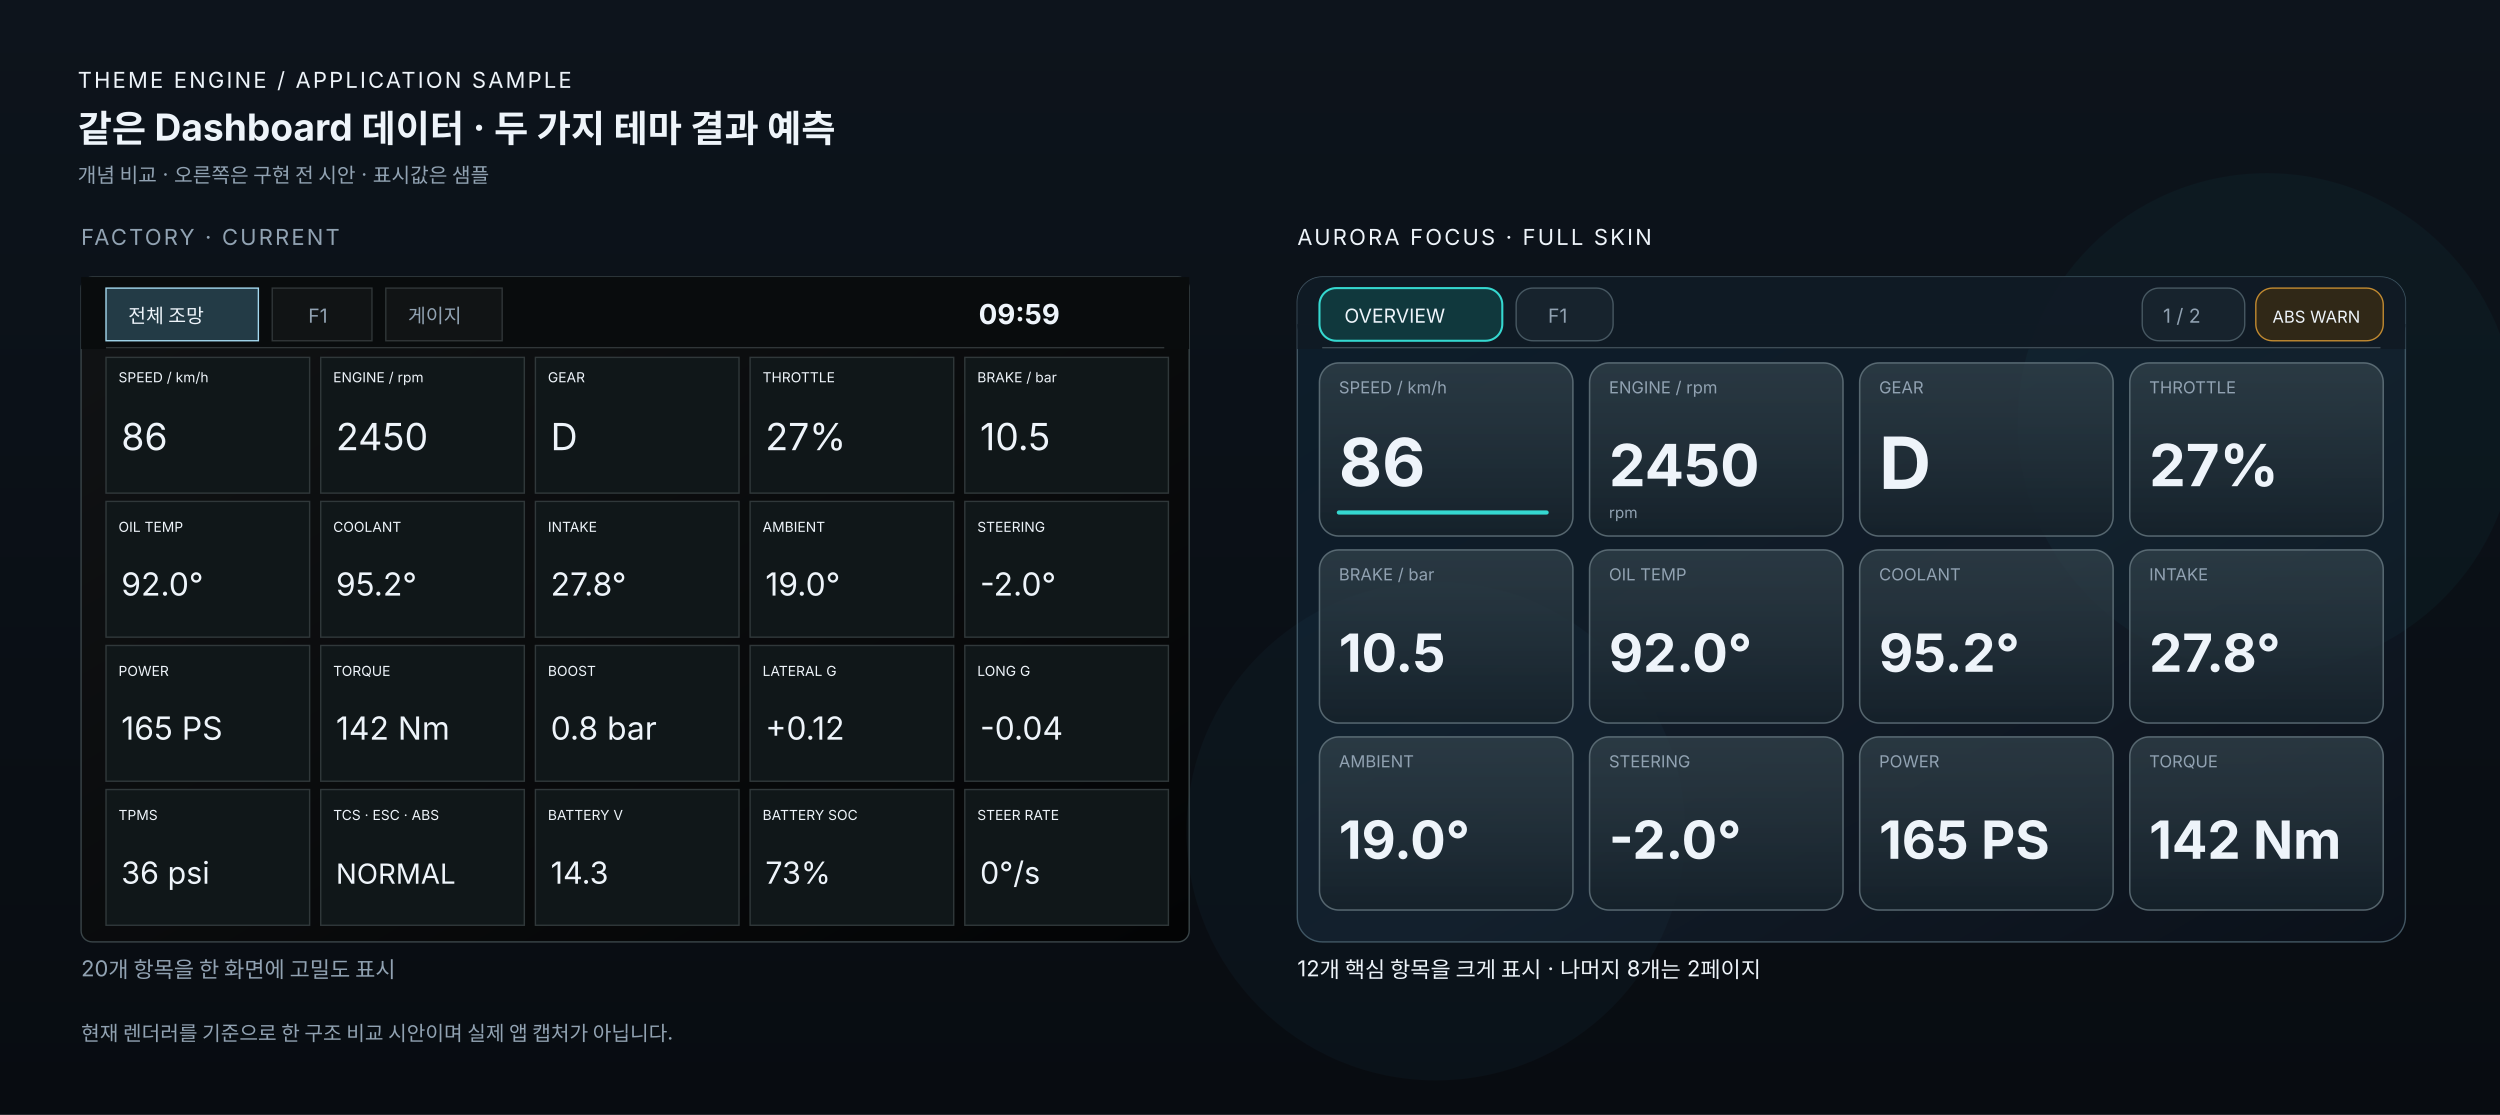
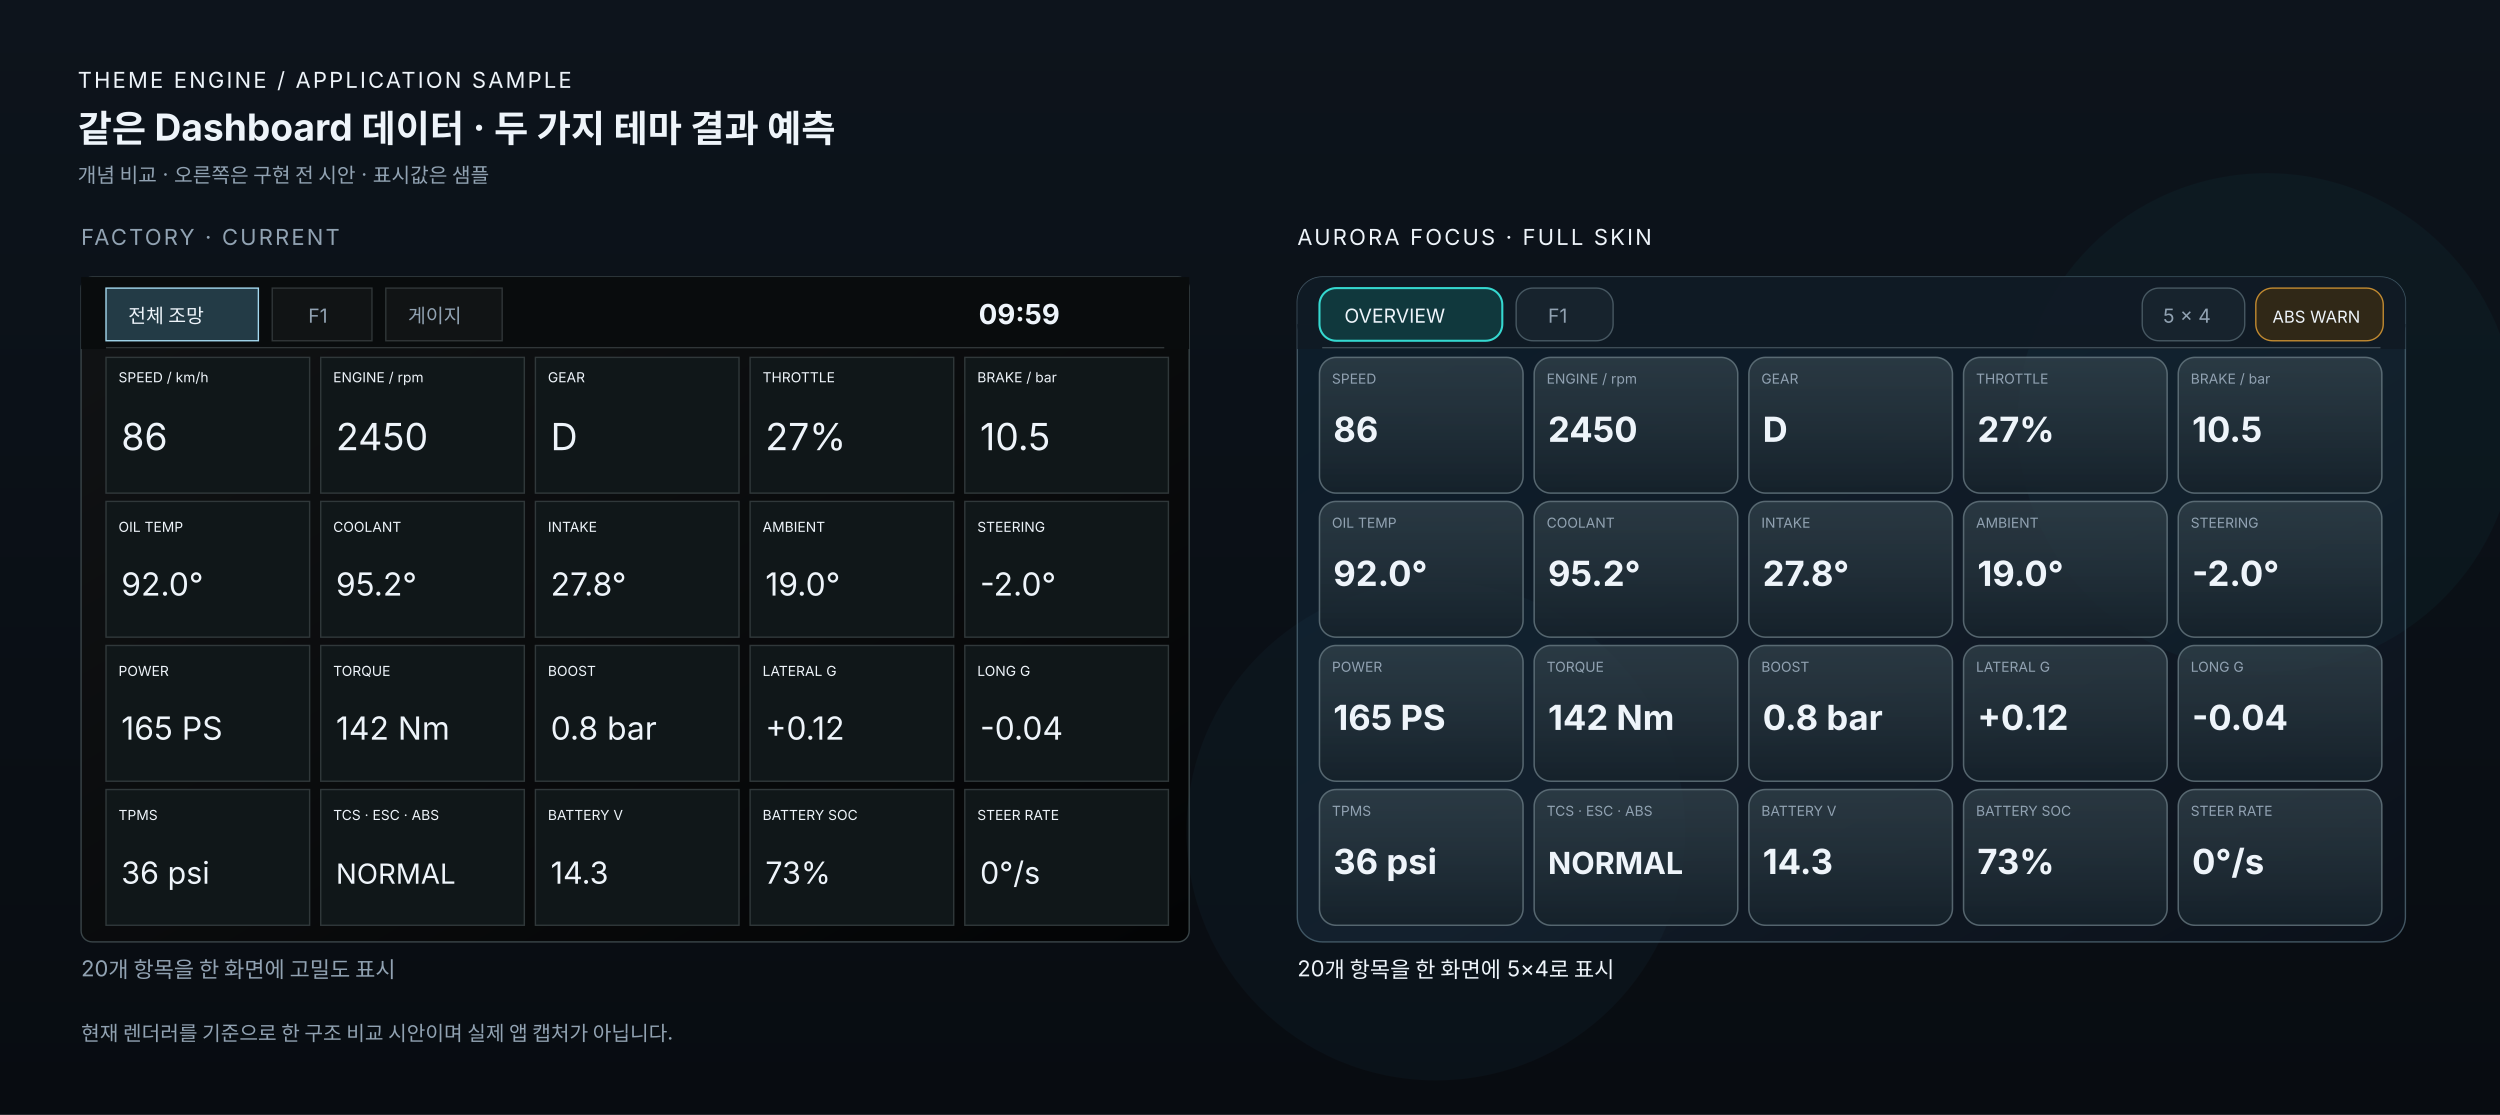
<svg xmlns="http://www.w3.org/2000/svg" width="1480" height="660" viewBox="0 0 1480 660">
  <defs>
    <linearGradient id="page" x2="0" y2="1">
      <stop stop-color="#0d141c" />
      <stop offset="1" stop-color="#080c11" />
    </linearGradient>
    <linearGradient id="factory" x2="1" y2="1">
      <stop stop-color="#111315" />
      <stop offset="1" stop-color="#030405" />
    </linearGradient>
    <linearGradient id="aurora" x2="1" y2="1">
      <stop stop-color="#0c1d2a" />
      <stop offset=".55" stop-color="#111b27" />
      <stop offset="1" stop-color="#0b111a" />
    </linearGradient>
    <linearGradient id="card" x2="0" y2="1">
      <stop stop-color="#33434c" stop-opacity=".72" />
      <stop offset="1" stop-color="#15212a" stop-opacity=".92" />
    </linearGradient>
    <style>
   text{font-family:Inter,"Noto Sans KR",Arial,sans-serif;fill:#eef4fa}.muted{fill:#91a2b2}.label{font-size:13px;letter-spacing:.1em}.caption{font-size:12px}.num{font-weight:650}.oldcard{fill:#101719;stroke:#30383a;stroke-width:1}.newcard{fill:url(#card);stroke:#70818a;stroke-opacity:.72;stroke-width:1.1}
  </style>
  </defs>
  <rect width="1480" height="660" fill="url(#page)" />
  <text x="46" y="52" class="label" fill="#55d7d0">THEME ENGINE / APPLICATION SAMPLE</text>
  <text x="46" y="84" font-size="22" font-weight="650">같은 Dashboard 데이터 · 두 가지 테마 결과 예측</text>
  <text x="46" y="108" class="caption muted">개념 비교 · 오른쪽은 구현 전 시안 · 표시값은 샘플</text>
  <text x="48" y="145" class="label muted">FACTORY · CURRENT</text>
  <text x="768" y="145" class="label" fill="#55d7d0">AURORA FOCUS · FULL SKIN</text>
  <g transform="translate(48 164) scale(.82)">
    <rect width="800" height="480" rx="8" fill="url(#factory)" stroke="#3a4548" />
    <rect width="800" height="52" fill="#090c0d" />
    <path d="M18 51H782" stroke="#303638" />
    <rect x="18" y="8" width="110" height="38" fill="#233b46" stroke="#a4d9ef" />
    <text x="34" y="33" font-size="14">전체 조망</text>
    <rect x="138" y="8" width="72" height="38" fill="#111415" stroke="#303638" />
    <text x="164" y="33" font-size="14" class="muted">F1</text>
    <rect x="220" y="8" width="84" height="38" fill="#111415" stroke="#303638" />
    <text x="236" y="33" font-size="14" class="muted">게이지</text>
    <text x="648" y="34" font-size="20" class="num">09:59</text>
    <g font-size="10" class="muted">
      <rect x="18" y="58" width="147" height="98" class="oldcard" />
      <text x="27" y="76">SPEED / km/h</text>
      <text x="29" y="125" font-size="27" fill="#a4d9ef">86</text>
      <rect x="173" y="58" width="147" height="98" class="oldcard" />
      <text x="182" y="76">ENGINE / rpm</text>
      <text x="184" y="125" font-size="27" fill="#a4d9ef">2450</text>
      <rect x="328" y="58" width="147" height="98" class="oldcard" />
      <text x="337" y="76">GEAR</text>
      <text x="339" y="125" font-size="27" fill="#a4d9ef">D</text>
      <rect x="483" y="58" width="147" height="98" class="oldcard" />
      <text x="492" y="76">THROTTLE</text>
      <text x="494" y="125" font-size="27" fill="#a4d9ef">27%</text>
      <rect x="638" y="58" width="147" height="98" class="oldcard" />
      <text x="647" y="76">BRAKE / bar</text>
      <text x="649" y="125" font-size="27" fill="#a4d9ef">10.5</text>
      <rect x="18" y="162" width="147" height="98" class="oldcard" />
      <text x="27" y="184">OIL TEMP</text>
      <text x="29" y="230" font-size="23" fill="#a4d9ef">92.0°</text>
      <rect x="173" y="162" width="147" height="98" class="oldcard" />
      <text x="182" y="184">COOLANT</text>
      <text x="184" y="230" font-size="23" fill="#a4d9ef">95.2°</text>
      <rect x="328" y="162" width="147" height="98" class="oldcard" />
      <text x="337" y="184">INTAKE</text>
      <text x="339" y="230" font-size="23" fill="#a4d9ef">27.8°</text>
      <rect x="483" y="162" width="147" height="98" class="oldcard" />
      <text x="492" y="184">AMBIENT</text>
      <text x="494" y="230" font-size="23" fill="#a4d9ef">19.0°</text>
      <rect x="638" y="162" width="147" height="98" class="oldcard" />
      <text x="647" y="184">STEERING</text>
      <text x="649" y="230" font-size="23" fill="#a4d9ef">-2.0°</text>
      <rect x="18" y="266" width="147" height="98" class="oldcard" />
      <text x="27" y="288">POWER</text>
      <text x="29" y="334" font-size="23" fill="#a4d9ef">165 PS</text>
      <rect x="173" y="266" width="147" height="98" class="oldcard" />
      <text x="182" y="288">TORQUE</text>
      <text x="184" y="334" font-size="23" fill="#a4d9ef">142 Nm</text>
      <rect x="328" y="266" width="147" height="98" class="oldcard" />
      <text x="337" y="288">BOOST</text>
      <text x="339" y="334" font-size="23" fill="#a4d9ef">0.8 bar</text>
      <rect x="483" y="266" width="147" height="98" class="oldcard" />
      <text x="492" y="288">LATERAL G</text>
      <text x="494" y="334" font-size="23" fill="#a4d9ef">+0.12</text>
      <rect x="638" y="266" width="147" height="98" class="oldcard" />
      <text x="647" y="288">LONG G</text>
      <text x="649" y="334" font-size="23" fill="#a4d9ef">-0.04</text>
      <rect x="18" y="370" width="147" height="98" class="oldcard" />
      <text x="27" y="392">TPMS</text>
      <text x="29" y="438" font-size="22" fill="#a4d9ef">36 psi</text>
      <rect x="173" y="370" width="147" height="98" class="oldcard" />
      <text x="182" y="392">TCS · ESC · ABS</text>
      <text x="184" y="438" font-size="20" fill="#a4d9ef">NORMAL</text>
      <rect x="328" y="370" width="147" height="98" class="oldcard" />
      <text x="337" y="392">BATTERY V</text>
      <text x="339" y="438" font-size="22" fill="#a4d9ef">14.3</text>
      <rect x="483" y="370" width="147" height="98" class="oldcard" />
      <text x="492" y="392">BATTERY SOC</text>
      <text x="494" y="438" font-size="22" fill="#a4d9ef">73%</text>
      <rect x="638" y="370" width="147" height="98" class="oldcard" />
      <text x="647" y="392">STEER RATE</text>
      <text x="649" y="438" font-size="22" fill="#a4d9ef">0°/s</text>
    </g>
  </g>
  <g transform="translate(768 164) scale(.82)">
    <rect width="800" height="480" rx="18" fill="url(#aurora)" stroke="#425663" />
    <circle cx="700" cy="105" r="180" fill="#1b6170" opacity=".08" />
    <circle cx="100" cy="400" r="180" fill="#2b5670" opacity=".08" />
    <rect width="800" height="52" rx="18" fill="#101a24" opacity=".9" />
    <path d="M0 34v18h800V34" fill="#101a24" opacity=".9" />
    <path d="M18 51H782" stroke="#51616b" opacity=".7" />
    <rect x="16" y="8" width="132" height="38" rx="12" fill="#10383d" stroke="#35d8d0" stroke-width="1.5" />
    <text x="34" y="33" font-size="14" fill="#9efff8">OVERVIEW</text>
    <rect x="158" y="8" width="70" height="38" rx="12" fill="#17232d" stroke="#475862" />
    <text x="181" y="33" font-size="14" class="muted">F1</text>
    <rect x="610" y="8" width="74" height="38" rx="12" fill="#17232d" stroke="#475862" />
-     <text x="625" y="33" font-size="14" class="muted">1 / 2</text>
+     <text x="625" y="33" font-size="14" class="muted">5 × 4</text>
    <rect x="692" y="8" width="92" height="38" rx="12" fill="#302817" stroke="#c28a30" />
    <text x="704" y="33" font-size="12" fill="#ffca68">ABS WARN</text>
    <g>
-       <rect x="16" y="62" width="183" height="125" rx="14" class="newcard" />
-       <text x="30" y="84" font-size="12" class="muted">SPEED / km/h</text>
-       <text x="30" y="151" font-size="48" class="num">86</text>
-       <path d="M30 170h150" stroke="#35d8d0" stroke-width="3" stroke-linecap="round" />
-       <rect x="211" y="62" width="183" height="125" rx="14" class="newcard" />
-       <text x="225" y="84" font-size="12" class="muted">ENGINE / rpm</text>
-       <text x="225" y="151" font-size="42" class="num">2450</text>
-       <text x="225" y="174" font-size="11" class="muted">rpm</text>
-       <rect x="406" y="62" width="183" height="125" rx="14" class="newcard" />
-       <text x="420" y="84" font-size="12" class="muted">GEAR</text>
-       <text x="420" y="153" font-size="52" class="num">D</text>
-       <rect x="601" y="62" width="183" height="125" rx="14" class="newcard" />
-       <text x="615" y="84" font-size="12" class="muted">THROTTLE</text>
-       <text x="615" y="151" font-size="42" class="num">27%</text>
-       <rect x="16" y="197" width="183" height="125" rx="14" class="newcard" />
-       <text x="30" y="219" font-size="12" class="muted">BRAKE / bar</text>
-       <text x="30" y="285" font-size="38" class="num">10.5</text>
-       <rect x="211" y="197" width="183" height="125" rx="14" class="newcard" />
-       <text x="225" y="219" font-size="12" class="muted">OIL TEMP</text>
-       <text x="225" y="285" font-size="38" class="num">92.0°</text>
-       <rect x="406" y="197" width="183" height="125" rx="14" class="newcard" />
-       <text x="420" y="219" font-size="12" class="muted">COOLANT</text>
-       <text x="420" y="285" font-size="38" class="num">95.2°</text>
-       <rect x="601" y="197" width="183" height="125" rx="14" class="newcard" />
-       <text x="615" y="219" font-size="12" class="muted">INTAKE</text>
-       <text x="615" y="285" font-size="38" class="num">27.8°</text>
-       <rect x="16" y="332" width="183" height="125" rx="14" class="newcard" />
-       <text x="30" y="354" font-size="12" class="muted">AMBIENT</text>
-       <text x="30" y="420" font-size="38" class="num">19.0°</text>
-       <rect x="211" y="332" width="183" height="125" rx="14" class="newcard" />
-       <text x="225" y="354" font-size="12" class="muted">STEERING</text>
-       <text x="225" y="420" font-size="38" class="num">-2.0°</text>
-       <rect x="406" y="332" width="183" height="125" rx="14" class="newcard" />
-       <text x="420" y="354" font-size="12" class="muted">POWER</text>
-       <text x="420" y="420" font-size="38" class="num">165 PS</text>
-       <rect x="601" y="332" width="183" height="125" rx="14" class="newcard" />
-       <text x="615" y="354" font-size="12" class="muted">TORQUE</text>
-       <text x="615" y="420" font-size="38" class="num">142 Nm</text>
+       <rect x="16" y="58" width="147" height="98" rx="12" class="newcard" />
+       <text x="25" y="77" font-size="10" class="muted">SPEED</text>
+       <text x="26" y="119" font-size="25" class="num">86</text>
+       <rect x="171" y="58" width="147" height="98" rx="12" class="newcard" />
+       <text x="180" y="77" font-size="10" class="muted">ENGINE / rpm</text>
+       <text x="181" y="119" font-size="25" class="num">2450</text>
+       <rect x="326" y="58" width="147" height="98" rx="12" class="newcard" />
+       <text x="335" y="77" font-size="10" class="muted">GEAR</text>
+       <text x="336" y="119" font-size="25" class="num">D</text>
+       <rect x="481" y="58" width="147" height="98" rx="12" class="newcard" />
+       <text x="490" y="77" font-size="10" class="muted">THROTTLE</text>
+       <text x="491" y="119" font-size="25" class="num">27%</text>
+       <rect x="636" y="58" width="147" height="98" rx="12" class="newcard" />
+       <text x="645" y="77" font-size="10" class="muted">BRAKE / bar</text>
+       <text x="646" y="119" font-size="25" class="num">10.5</text>
+       <rect x="16" y="162" width="147" height="98" rx="12" class="newcard" />
+       <text x="25" y="181" font-size="10" class="muted">OIL TEMP</text>
+       <text x="26" y="223" font-size="25" class="num">92.0°</text>
+       <rect x="171" y="162" width="147" height="98" rx="12" class="newcard" />
+       <text x="180" y="181" font-size="10" class="muted">COOLANT</text>
+       <text x="181" y="223" font-size="25" class="num">95.2°</text>
+       <rect x="326" y="162" width="147" height="98" rx="12" class="newcard" />
+       <text x="335" y="181" font-size="10" class="muted">INTAKE</text>
+       <text x="336" y="223" font-size="25" class="num">27.8°</text>
+       <rect x="481" y="162" width="147" height="98" rx="12" class="newcard" />
+       <text x="490" y="181" font-size="10" class="muted">AMBIENT</text>
+       <text x="491" y="223" font-size="25" class="num">19.0°</text>
+       <rect x="636" y="162" width="147" height="98" rx="12" class="newcard" />
+       <text x="645" y="181" font-size="10" class="muted">STEERING</text>
+       <text x="646" y="223" font-size="25" class="num">-2.0°</text>
+       <rect x="16" y="266" width="147" height="98" rx="12" class="newcard" />
+       <text x="25" y="285" font-size="10" class="muted">POWER</text>
+       <text x="26" y="327" font-size="25" class="num">165 PS</text>
+       <rect x="171" y="266" width="147" height="98" rx="12" class="newcard" />
+       <text x="180" y="285" font-size="10" class="muted">TORQUE</text>
+       <text x="181" y="327" font-size="25" class="num">142 Nm</text>
+       <rect x="326" y="266" width="147" height="98" rx="12" class="newcard" />
+       <text x="335" y="285" font-size="10" class="muted">BOOST</text>
+       <text x="336" y="327" font-size="25" class="num">0.8 bar</text>
+       <rect x="481" y="266" width="147" height="98" rx="12" class="newcard" />
+       <text x="490" y="285" font-size="10" class="muted">LATERAL G</text>
+       <text x="491" y="327" font-size="25" class="num">+0.12</text>
+       <rect x="636" y="266" width="147" height="98" rx="12" class="newcard" />
+       <text x="645" y="285" font-size="10" class="muted">LONG G</text>
+       <text x="646" y="327" font-size="25" class="num">-0.04</text>
+       <rect x="16" y="370" width="147" height="98" rx="12" class="newcard" />
+       <text x="25" y="389" font-size="10" class="muted">TPMS</text>
+       <text x="26" y="431" font-size="25" class="num">36 psi</text>
+       <rect x="171" y="370" width="147" height="98" rx="12" class="newcard" />
+       <text x="180" y="389" font-size="10" class="muted">TCS · ESC · ABS</text>
+       <text x="181" y="431" font-size="22" class="num">NORMAL</text>
+       <rect x="326" y="370" width="147" height="98" rx="12" class="newcard" />
+       <text x="335" y="389" font-size="10" class="muted">BATTERY V</text>
+       <text x="336" y="431" font-size="25" class="num">14.3</text>
+       <rect x="481" y="370" width="147" height="98" rx="12" class="newcard" />
+       <text x="490" y="389" font-size="10" class="muted">BATTERY SOC</text>
+       <text x="491" y="431" font-size="25" class="num">73%</text>
+       <rect x="636" y="370" width="147" height="98" rx="12" class="newcard" />
+       <text x="645" y="389" font-size="10" class="muted">STEER RATE</text>
+       <text x="646" y="431" font-size="25" class="num">0°/s</text>
    </g>
  </g>
  <text x="48" y="578" font-size="13" class="muted">20개 항목을 한 화면에 고밀도 표시</text>
-   <text x="768" y="578" font-size="13" fill="#9ce8e2">12개 핵심 항목을 크게 표시 · 나머지 8개는 2페이지</text>
+   <text x="768" y="578" font-size="13" fill="#9ce8e2">20개 항목을 한 화면에 5×4로 표시</text>
  <text x="48" y="616" font-size="12" class="muted">현재 렌더러를 기준으로 한 구조 비교 시안이며 실제 앱 캡처가 아닙니다.</text>
</svg>
